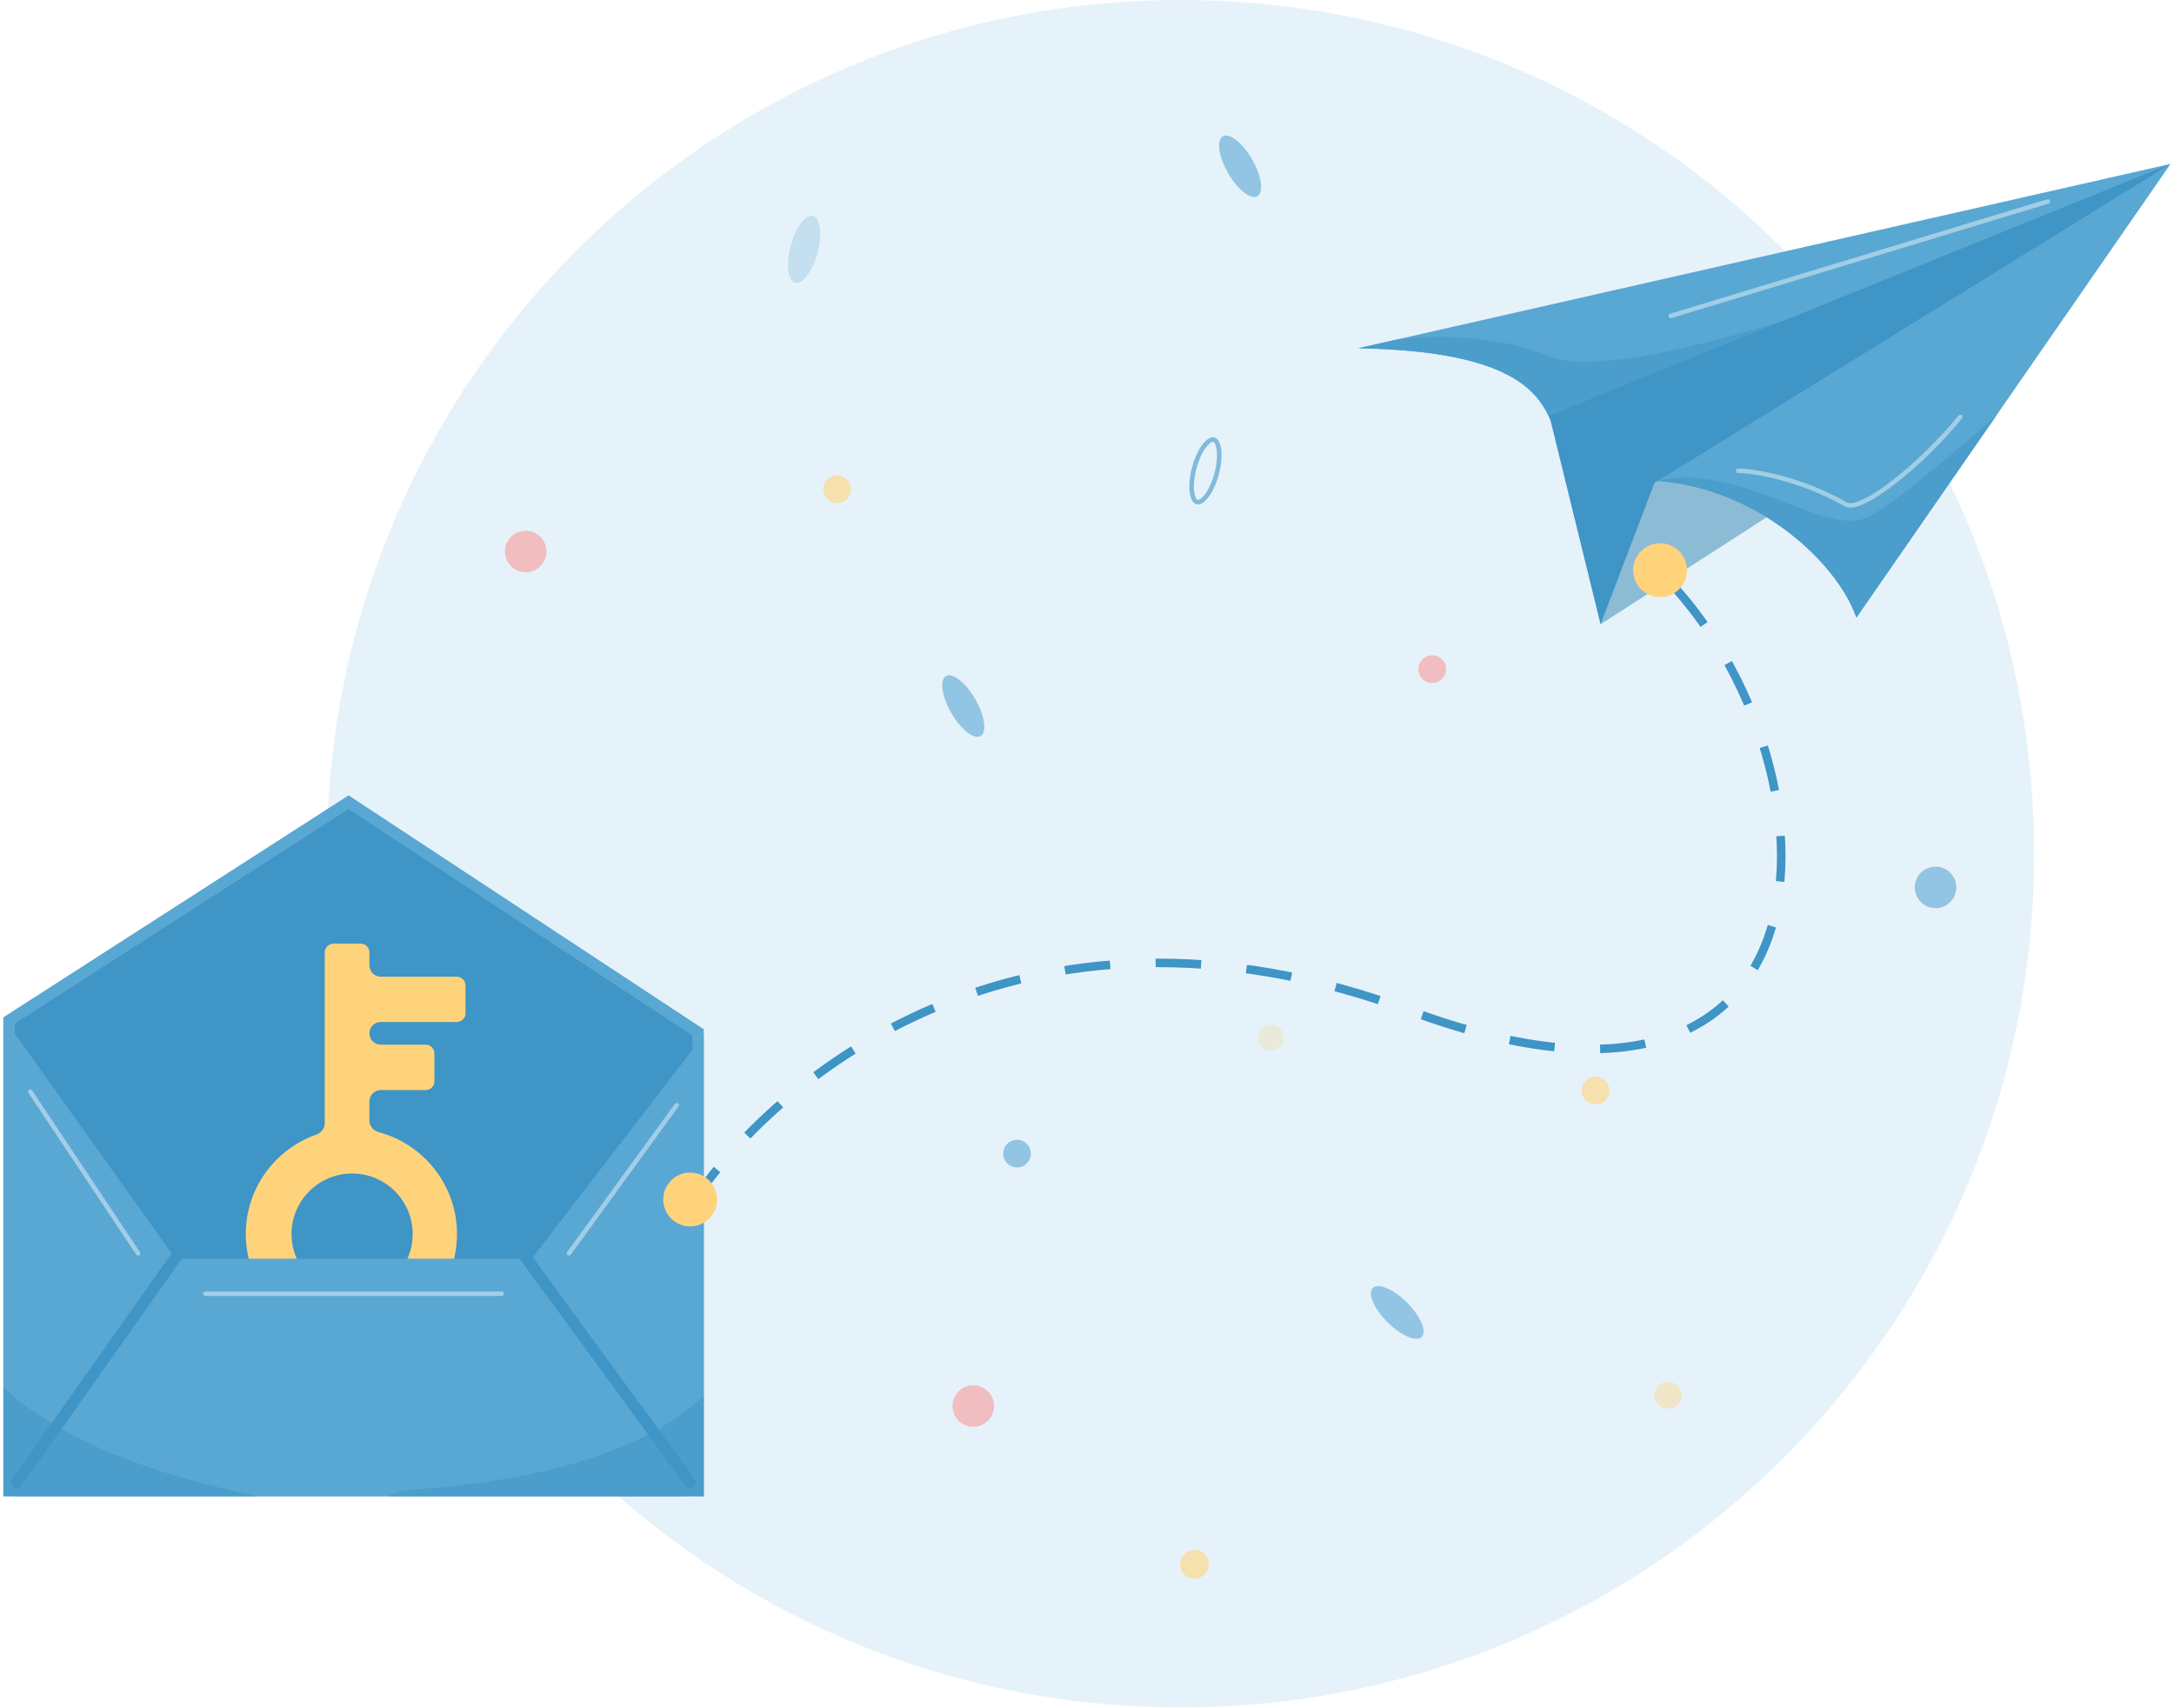
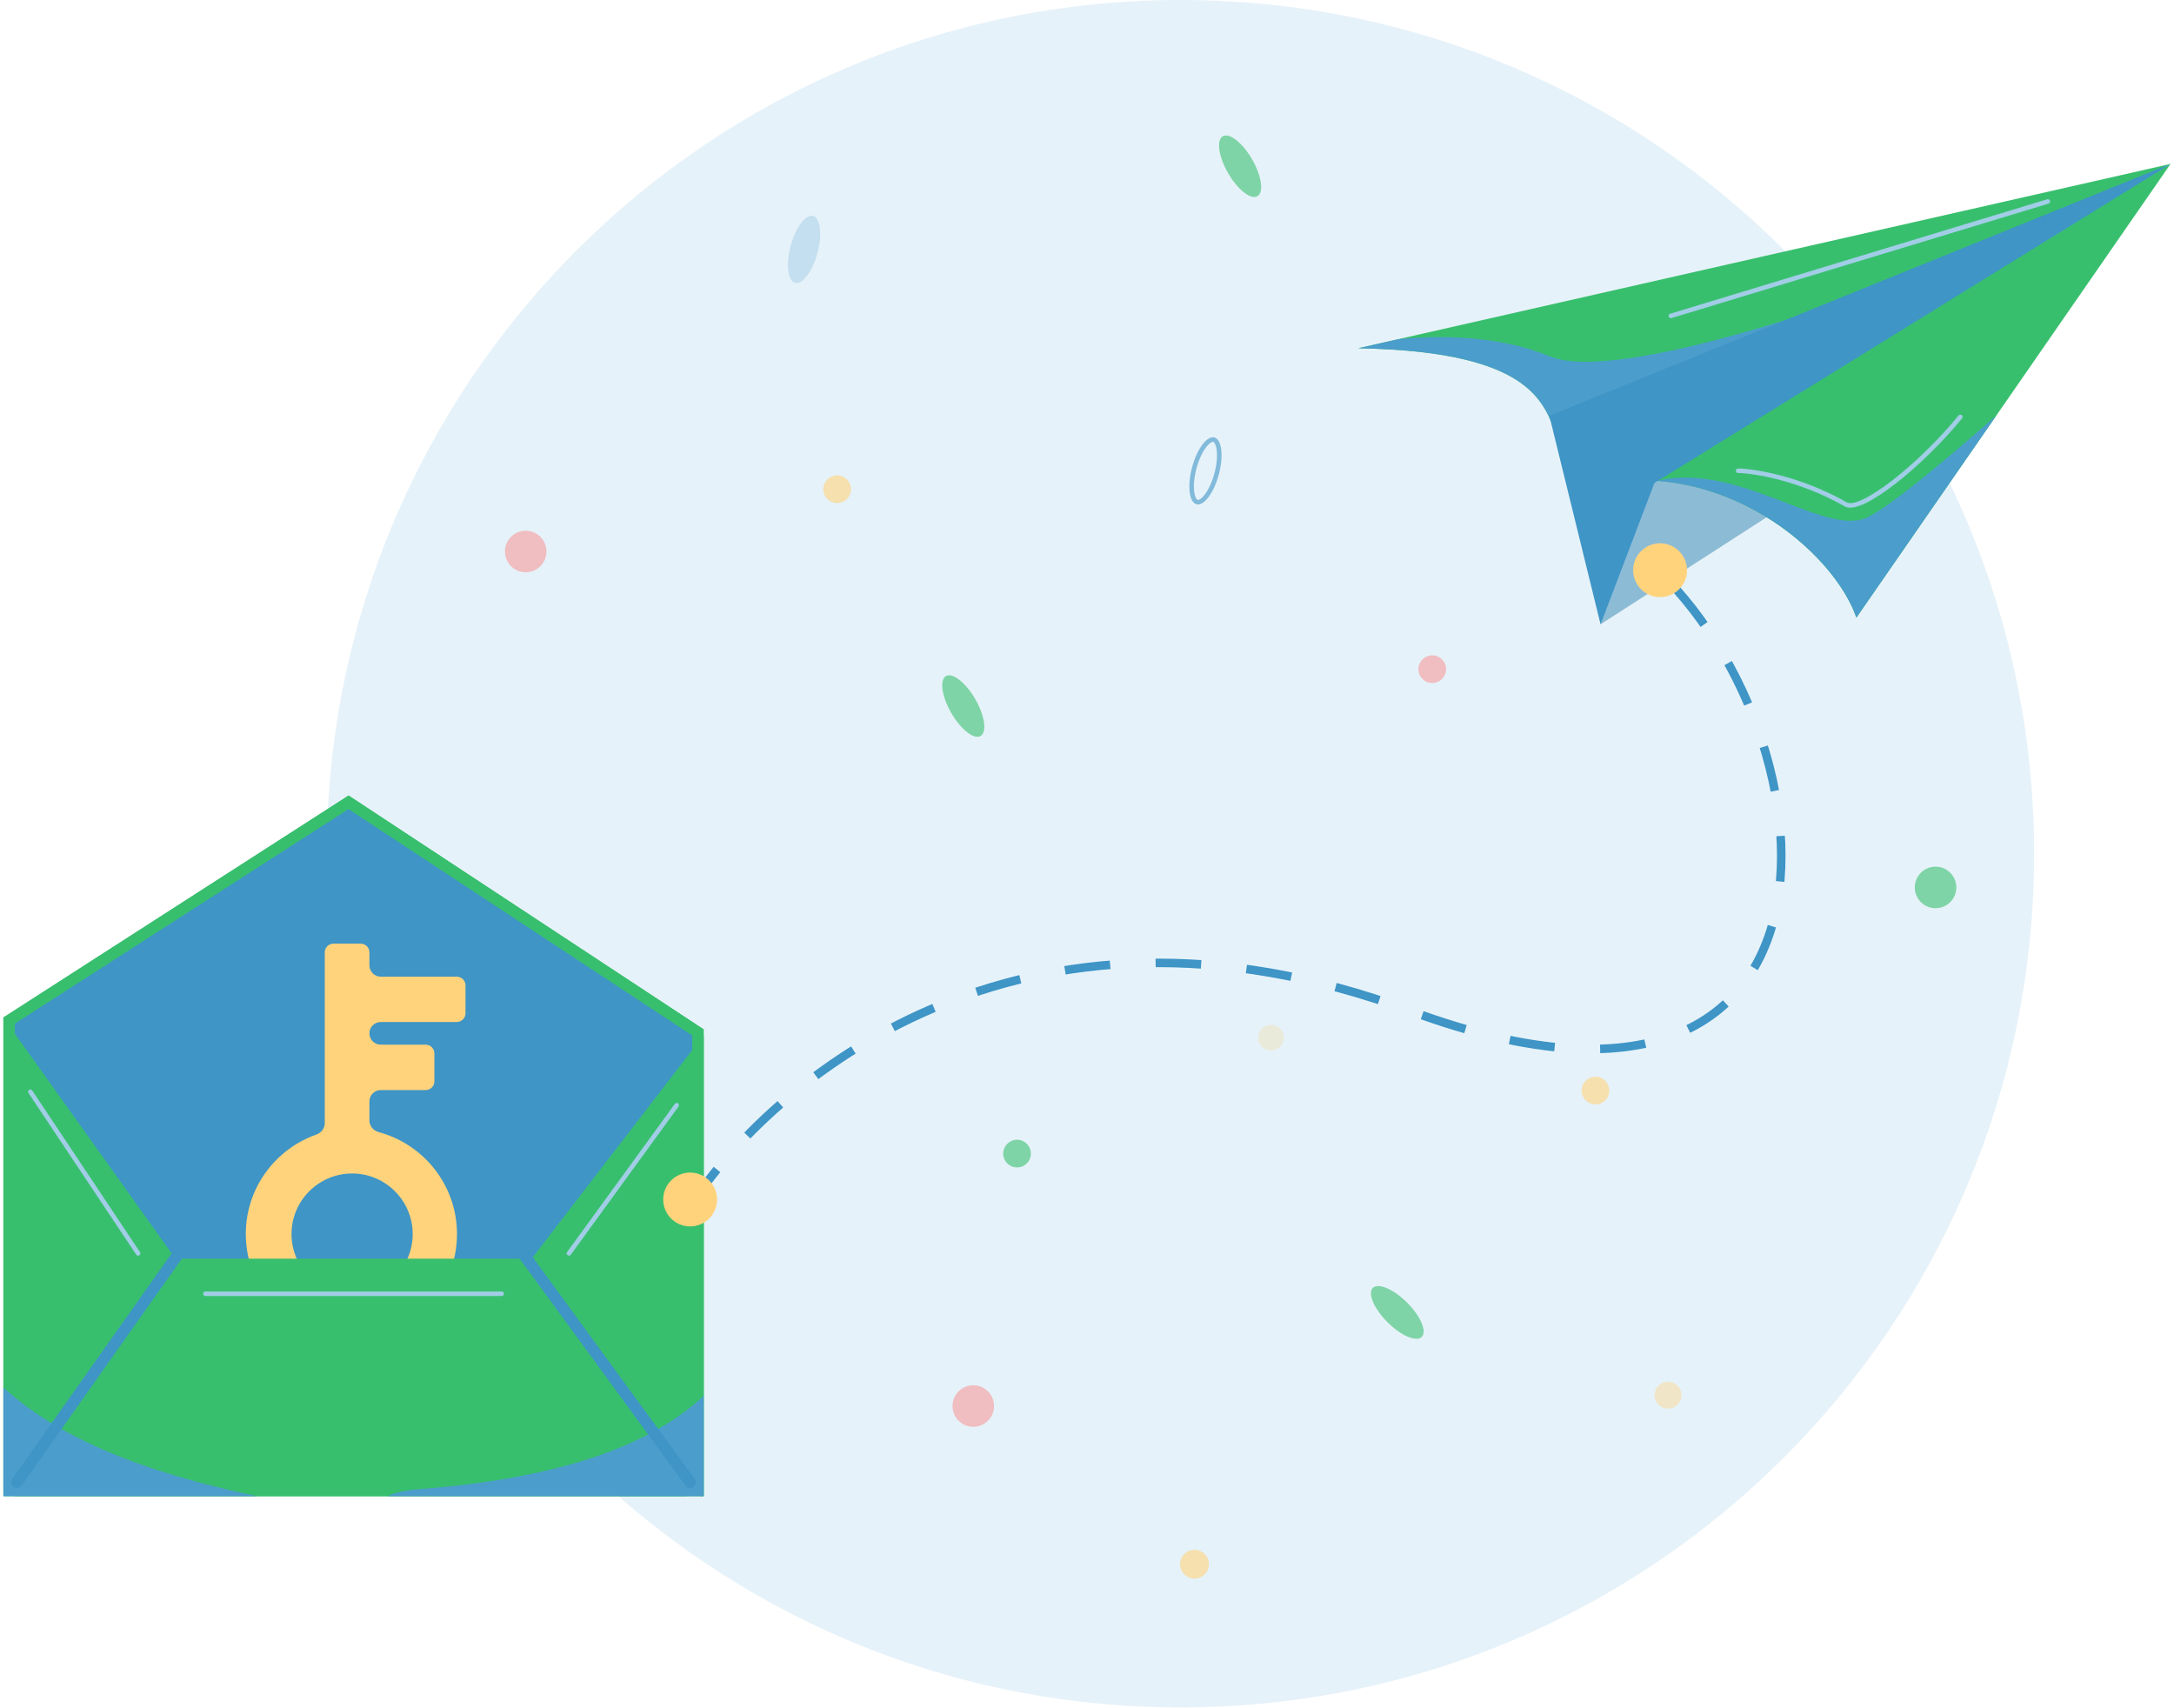
<svg xmlns="http://www.w3.org/2000/svg" width="191" height="150" viewBox="0 0 191 150" fill="none">
  <circle cx="103.711" cy="75" r="75" fill="#E6F2F9" />
  <circle opacity="0.4" cx="111.665" cy="91.165" r="1.136" transform="rotate(105 111.665 91.1645)" fill="#F0DFB0" />
-   <path d="M0.801 130.908V89.657L30.624 70.484L61.32 90.701V130.908H0.801Z" fill="#3E95C6" stroke="#59A7D3" />
+   <path d="M0.801 130.908V89.657L30.624 70.484L61.32 90.701V130.908H0.801Z" fill="#3E95C6" stroke="#38BF6E" />
  <path d="M29.216 82.905C29.216 82.907 29.215 82.909 29.213 82.909C29.027 82.927 28.854 83.014 28.728 83.152C28.602 83.291 28.532 83.473 28.533 83.661L28.533 98.672C28.533 99.127 28.224 99.52 27.795 99.671C24.188 100.943 21.594 104.376 21.594 108.412C21.594 113.529 25.755 117.69 30.872 117.69C35.989 117.69 40.15 113.529 40.15 108.412C40.15 104.128 37.23 100.522 33.277 99.46C32.807 99.334 32.455 98.924 32.455 98.437L32.455 96.764C32.455 96.212 32.903 95.764 33.455 95.764L37.458 95.764C37.459 95.764 37.461 95.763 37.461 95.761C37.461 95.76 37.462 95.759 37.463 95.759C37.653 95.744 37.83 95.659 37.96 95.52C38.091 95.38 38.163 95.196 38.163 95.005C38.163 94.995 38.161 94.986 38.161 94.977C38.161 94.976 38.162 94.975 38.163 94.975C38.164 94.975 38.165 94.974 38.165 94.972L38.165 92.536C38.165 92.536 38.165 92.535 38.164 92.535C38.164 92.535 38.164 92.535 38.164 92.535C38.164 92.344 38.091 92.16 37.961 92.02C37.831 91.881 37.654 91.796 37.464 91.781C37.462 91.781 37.461 91.78 37.461 91.778C37.461 91.776 37.459 91.775 37.458 91.775L33.451 91.775C32.901 91.775 32.456 91.329 32.456 90.779C32.456 90.23 32.901 89.784 33.451 89.784L40.191 89.784C40.193 89.784 40.194 89.782 40.194 89.781C40.194 89.779 40.196 89.778 40.197 89.778C40.387 89.763 40.564 89.678 40.694 89.538C40.825 89.399 40.898 89.215 40.898 89.023L40.897 89.015L40.897 86.571L40.898 86.562C40.898 86.371 40.825 86.187 40.694 86.047C40.564 85.908 40.387 85.823 40.197 85.808C40.196 85.808 40.194 85.807 40.194 85.805C40.194 85.803 40.193 85.802 40.191 85.802L33.455 85.802C32.903 85.802 32.455 85.354 32.455 84.802L32.455 83.66C32.455 83.459 32.374 83.266 32.231 83.124C32.089 82.981 31.896 82.901 31.694 82.901L29.22 82.901C29.218 82.901 29.216 82.903 29.216 82.905ZM36.257 108.412C36.257 111.347 33.868 113.734 30.934 113.734C28 113.734 25.612 111.347 25.612 108.412C25.612 105.479 28 103.093 30.934 103.093C33.869 103.092 36.257 105.479 36.257 108.412Z" fill="#FFD37C" />
-   <path fill-rule="evenodd" clip-rule="evenodd" d="M15.978 110.574H45.633L60.337 131.445H1.274L15.978 110.574ZM15.08 110.112L0.301 89.406V131.089L15.08 110.112ZM61.56 131.445L46.786 110.476L61.82 90.944V131.445H61.56Z" fill="#59A7D3" />
-   <path d="M0.801 130.908V89.657L30.624 70.484L61.32 90.701V130.908H0.801Z" fill="#3E95C6" stroke="#59A7D3" />
+   <path fill-rule="evenodd" clip-rule="evenodd" d="M15.978 110.574H45.633L60.337 131.445H1.274L15.978 110.574ZM15.08 110.112L0.301 89.406V131.089L15.08 110.112ZM61.56 131.445L46.786 110.476L61.82 90.944V131.445H61.56Z" fill="#38BF6E" />
+   <path d="M0.801 130.908V89.657L30.624 70.484L61.32 90.701V130.908H0.801Z" fill="#3E95C6" stroke="#38BF6E" />
  <path d="M29.216 82.905C29.216 82.907 29.215 82.909 29.213 82.909C29.027 82.927 28.854 83.014 28.728 83.152C28.602 83.291 28.532 83.473 28.533 83.661L28.533 98.672C28.533 99.127 28.224 99.52 27.795 99.671C24.188 100.943 21.594 104.376 21.594 108.412C21.594 113.529 25.755 117.69 30.872 117.69C35.989 117.69 40.15 113.529 40.15 108.412C40.15 104.128 37.23 100.522 33.277 99.46C32.807 99.334 32.455 98.924 32.455 98.437L32.455 96.764C32.455 96.212 32.903 95.764 33.455 95.764L37.458 95.764C37.459 95.764 37.461 95.763 37.461 95.761C37.461 95.76 37.462 95.759 37.463 95.759C37.653 95.744 37.83 95.659 37.96 95.52C38.091 95.38 38.163 95.196 38.163 95.005C38.163 94.995 38.161 94.986 38.161 94.977C38.161 94.976 38.162 94.975 38.163 94.975C38.164 94.975 38.165 94.974 38.165 94.972L38.165 92.536C38.165 92.536 38.165 92.535 38.164 92.535C38.164 92.535 38.164 92.535 38.164 92.535C38.164 92.344 38.091 92.16 37.961 92.02C37.831 91.881 37.654 91.796 37.464 91.781C37.462 91.781 37.461 91.78 37.461 91.778C37.461 91.776 37.459 91.775 37.458 91.775L33.451 91.775C32.901 91.775 32.456 91.329 32.456 90.779C32.456 90.23 32.901 89.784 33.451 89.784L40.191 89.784C40.193 89.784 40.194 89.782 40.194 89.781C40.194 89.779 40.196 89.778 40.197 89.778C40.387 89.763 40.564 89.678 40.694 89.538C40.825 89.399 40.898 89.215 40.898 89.023L40.897 89.015L40.897 86.571L40.898 86.562C40.898 86.371 40.825 86.187 40.694 86.047C40.564 85.908 40.387 85.823 40.197 85.808C40.196 85.808 40.194 85.807 40.194 85.805C40.194 85.803 40.193 85.802 40.191 85.802L33.455 85.802C32.903 85.802 32.455 85.354 32.455 84.802L32.455 83.66C32.455 83.459 32.374 83.266 32.231 83.124C32.089 82.981 31.896 82.901 31.694 82.901L29.22 82.901C29.218 82.901 29.216 82.903 29.216 82.905ZM36.257 108.412C36.257 111.347 33.868 113.734 30.934 113.734C28 113.734 25.612 111.347 25.612 108.412C25.612 105.479 28 103.093 30.934 103.093C33.869 103.092 36.257 105.479 36.257 108.412Z" fill="#FFD37C" />
-   <path d="M15.411 110.574H46.71L61.82 90.944V131.445H0.301V89.406L15.411 110.574Z" fill="#59A7D3" />
+   <path d="M15.411 110.574H46.71L61.82 90.944V131.445H0.301V89.406L15.411 110.574Z" fill="#38BF6E" />
  <path d="M60.631 105.968C67.531 95.322 89.377 76.039 123.919 88.815C167.097 104.785 161.319 59.012 141.208 46.591" stroke="#3E95C6" stroke-width="0.75" stroke-dasharray="4 4" />
-   <path d="M119.327 30.596C135.566 30.872 135.619 36.02 136.927 38.498L150.276 35.169L190.699 14.397L119.327 30.596Z" fill="#59A7D3" />
+   <path d="M119.327 30.596C135.566 30.872 135.619 36.02 136.927 38.498L150.276 35.169L190.699 14.397L119.327 30.596Z" fill="#38BF6E" />
  <path d="M155.47 45.275L140.62 54.847L142.599 43.269L146.783 40.496L155.47 45.275Z" fill="#8CBBD5" />
  <path d="M18.047 113.657H44.072" stroke="#A1CDE6" stroke-width="0.4" stroke-linecap="round" />
-   <path d="M139.7 42.681C151.266 40.06 161.062 48.412 163.096 54.256L190.699 14.397L139.7 42.681Z" fill="#59A7D3" />
+   <path d="M139.7 42.681C151.266 40.06 161.062 48.412 163.096 54.256L190.699 14.397L139.7 42.681Z" fill="#38BF6E" />
  <path fill-rule="evenodd" clip-rule="evenodd" d="M175.391 36.505C170.531 40.764 165.791 44.707 163.946 45.498C162.257 46.221 159.782 45.272 156.92 44.176C153.466 42.852 149.449 41.313 145.576 42.241C154.457 42.905 161.42 49.434 163.098 54.256L175.391 36.505Z" fill="#4B9DCB" />
  <path fill-rule="evenodd" clip-rule="evenodd" d="M122.844 29.799C127.16 29.386 132.005 29.596 136.148 31.302C142.037 33.727 163.078 26.579 180.66 19.557L150.279 35.169L136.93 38.498C136.779 38.213 136.645 37.892 136.501 37.547C135.395 34.899 133.7 30.84 119.33 30.596L122.844 29.799Z" fill="#4B9DCB" />
  <path d="M140.62 54.848L145.352 42.426L190.7 14.398L136.121 36.524L140.62 54.848Z" fill="#3E95C6" />
  <path d="M12.131 110.109L2.667 95.913" stroke="#A1CDE6" stroke-width="0.4" stroke-linecap="round" />
  <path d="M49.986 110.109L59.45 97.096" stroke="#A1CDE6" stroke-width="0.4" stroke-linecap="round" />
  <circle cx="60.633" cy="105.377" r="2.366" fill="#FFD37C" />
  <circle cx="145.848" cy="50.093" r="2.366" fill="#FFD37C" />
  <path fill-rule="evenodd" clip-rule="evenodd" d="M61.82 122.628V131.444H34.057C34.655 131.135 35.588 130.917 36.972 130.81C51.047 129.728 58.076 126.149 61.82 122.628Z" fill="#4B9DCB" />
  <path fill-rule="evenodd" clip-rule="evenodd" d="M22.605 131.444H0.301V121.89C5.938 127.077 14.63 129.766 22.605 131.444Z" fill="#4B9DCB" />
  <path d="M45.415 109.4L60.631 130.219" stroke="#3E95C6" stroke-linecap="round" />
  <path d="M16.192 109.4L1.482 130.219" stroke="#3E95C6" stroke-linecap="round" />
  <path d="M146.793 27.753L179.916 17.698" stroke="#A1CDE6" stroke-width="0.4" stroke-linecap="round" />
  <path d="M172.228 36.626C168.679 40.963 163.472 45.057 162.173 44.315C158.032 41.949 153.892 41.357 152.709 41.357" stroke="#A1CDE6" stroke-width="0.4" stroke-linecap="round" />
  <circle opacity="0.4" cx="146.546" cy="122.57" r="1.183" transform="rotate(-15 146.546 122.57)" fill="#FFD37C" />
  <circle opacity="0.6" cx="46.187" cy="48.45" r="1.824" fill="#F69A9A" />
  <circle opacity="0.6" cx="85.509" cy="123.522" r="1.824" transform="rotate(-15 85.5093 123.522)" fill="#F69A9A" />
  <circle opacity="0.6" cx="125.831" cy="58.786" r="1.216" fill="#F69A9A" />
-   <circle opacity="0.6" cx="170.051" cy="77.96" r="1.824" fill="#59A7D3" />
+   <circle opacity="0.6" cx="170.051" cy="77.96" r="1.824" fill="#38BF6E" />
  <circle opacity="0.6" cx="140.171" cy="95.807" r="1.216" transform="rotate(105 140.171 95.8074)" fill="#FFD37C" />
  <circle opacity="0.6" cx="73.548" cy="42.979" r="1.216" fill="#FFD37C" />
  <circle opacity="0.6" cx="104.945" cy="137.419" r="1.266" transform="rotate(-15 104.945 137.419)" fill="#FFD37C" />
-   <circle opacity="0.6" cx="89.353" cy="101.345" r="1.216" fill="#59A7D3" />
+   <circle opacity="0.6" cx="89.353" cy="101.345" r="1.216" fill="#38BF6E" />
  <ellipse opacity="0.6" rx="1.216" ry="3.04" transform="matrix(0.965926 0.258819 0.258819 -0.965926 70.643 21.9105)" fill="#ADD2E7" />
  <path opacity="0.6" d="M106.888 41.629C107.1 40.836 107.161 40.093 107.095 39.536C107.062 39.257 106.998 39.035 106.913 38.878C106.828 38.722 106.734 38.647 106.642 38.623C106.55 38.598 106.43 38.615 106.279 38.708C106.128 38.801 105.961 38.962 105.793 39.187C105.456 39.636 105.138 40.31 104.925 41.103C104.713 41.895 104.652 42.639 104.718 43.196C104.752 43.475 104.816 43.697 104.9 43.854C104.985 44.01 105.08 44.084 105.172 44.109C105.264 44.134 105.383 44.117 105.534 44.024C105.686 43.93 105.852 43.77 106.021 43.545C106.357 43.096 106.676 42.421 106.888 41.629Z" stroke="#3E95C6" stroke-width="0.4" />
-   <ellipse opacity="0.6" rx="1.216" ry="3.04" transform="matrix(0.866025 -0.5 -0.5 -0.866025 84.6288 62.0268)" fill="#59A7D3" />
-   <ellipse opacity="0.6" rx="1.216" ry="3.04" transform="matrix(0.866025 -0.5 -0.5 -0.866025 108.951 14.6042)" fill="#59A7D3" />
-   <ellipse opacity="0.6" rx="1.216" ry="3.04" transform="matrix(0.707107 -0.707107 -0.707107 -0.707107 122.761 115.298)" fill="#59A7D3" />
+   <ellipse opacity="0.6" rx="1.216" ry="3.04" transform="matrix(0.866025 -0.5 -0.5 -0.866025 84.6288 62.0268)" fill="#38BF6E" />
+   <ellipse opacity="0.6" rx="1.216" ry="3.04" transform="matrix(0.866025 -0.5 -0.5 -0.866025 108.951 14.6042)" fill="#38BF6E" />
+   <ellipse opacity="0.6" rx="1.216" ry="3.04" transform="matrix(0.707107 -0.707107 -0.707107 -0.707107 122.761 115.298)" fill="#38BF6E" />
</svg>
